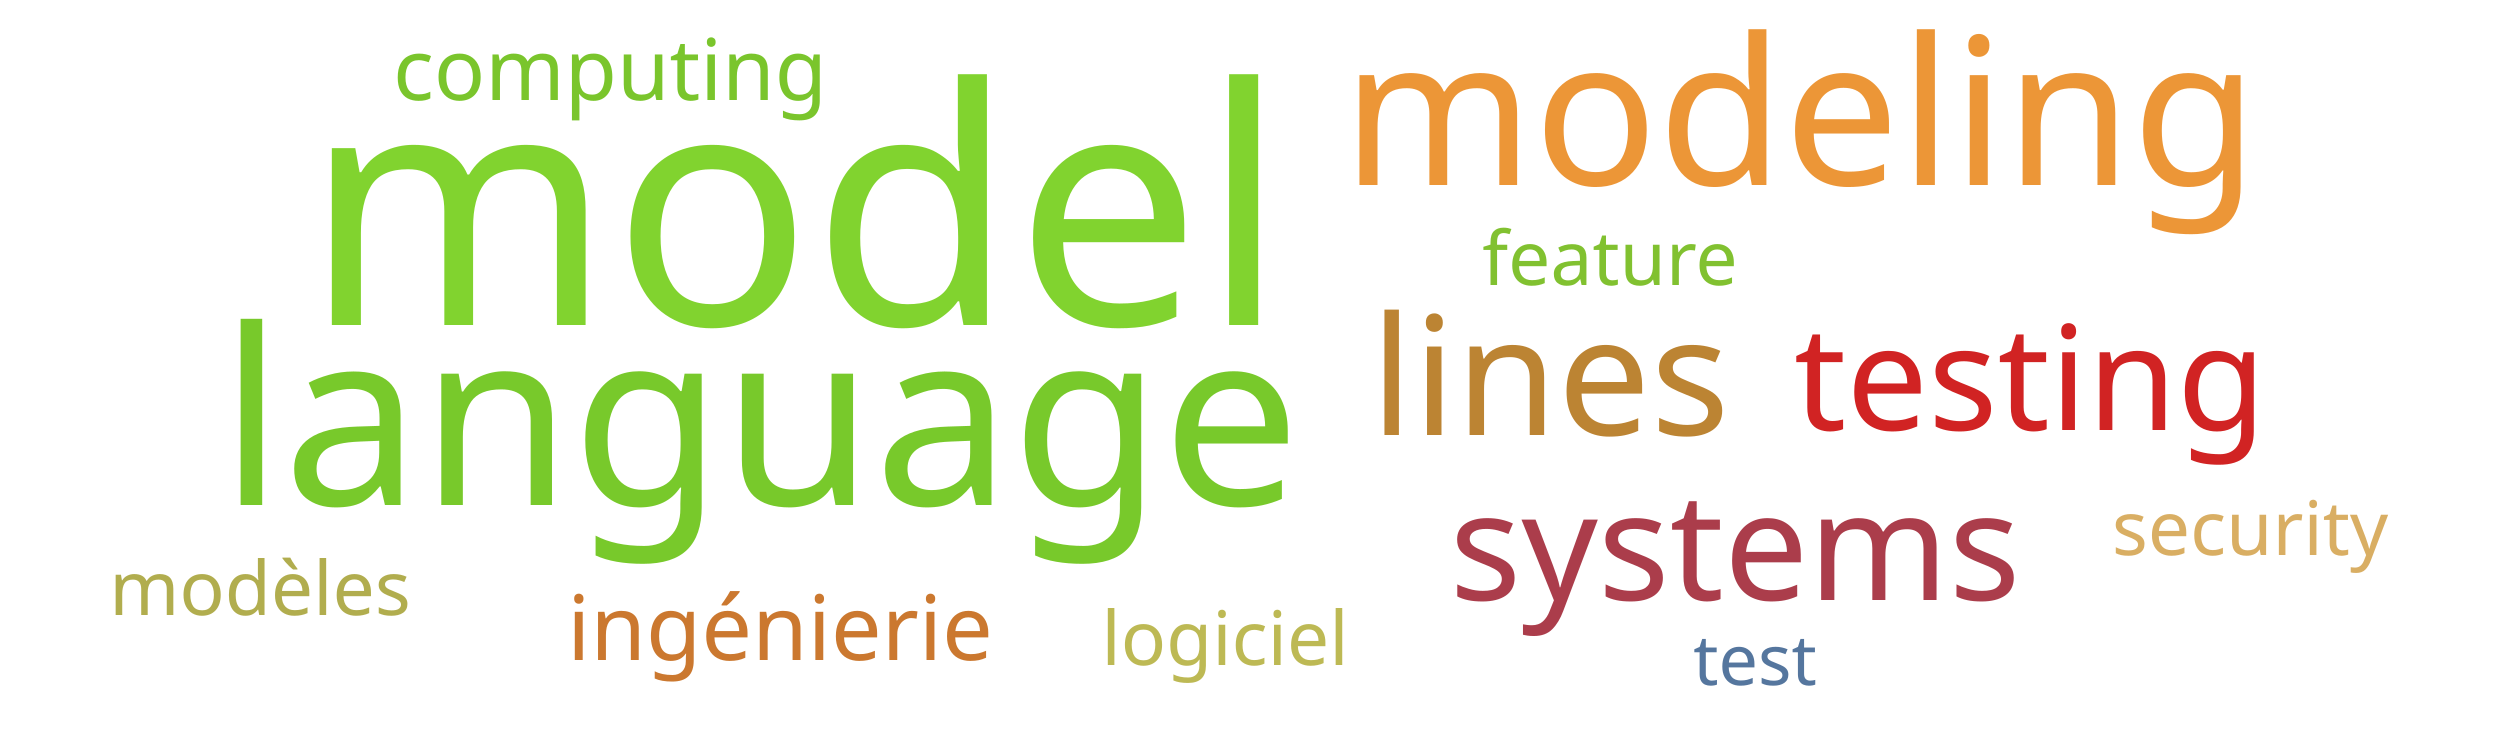
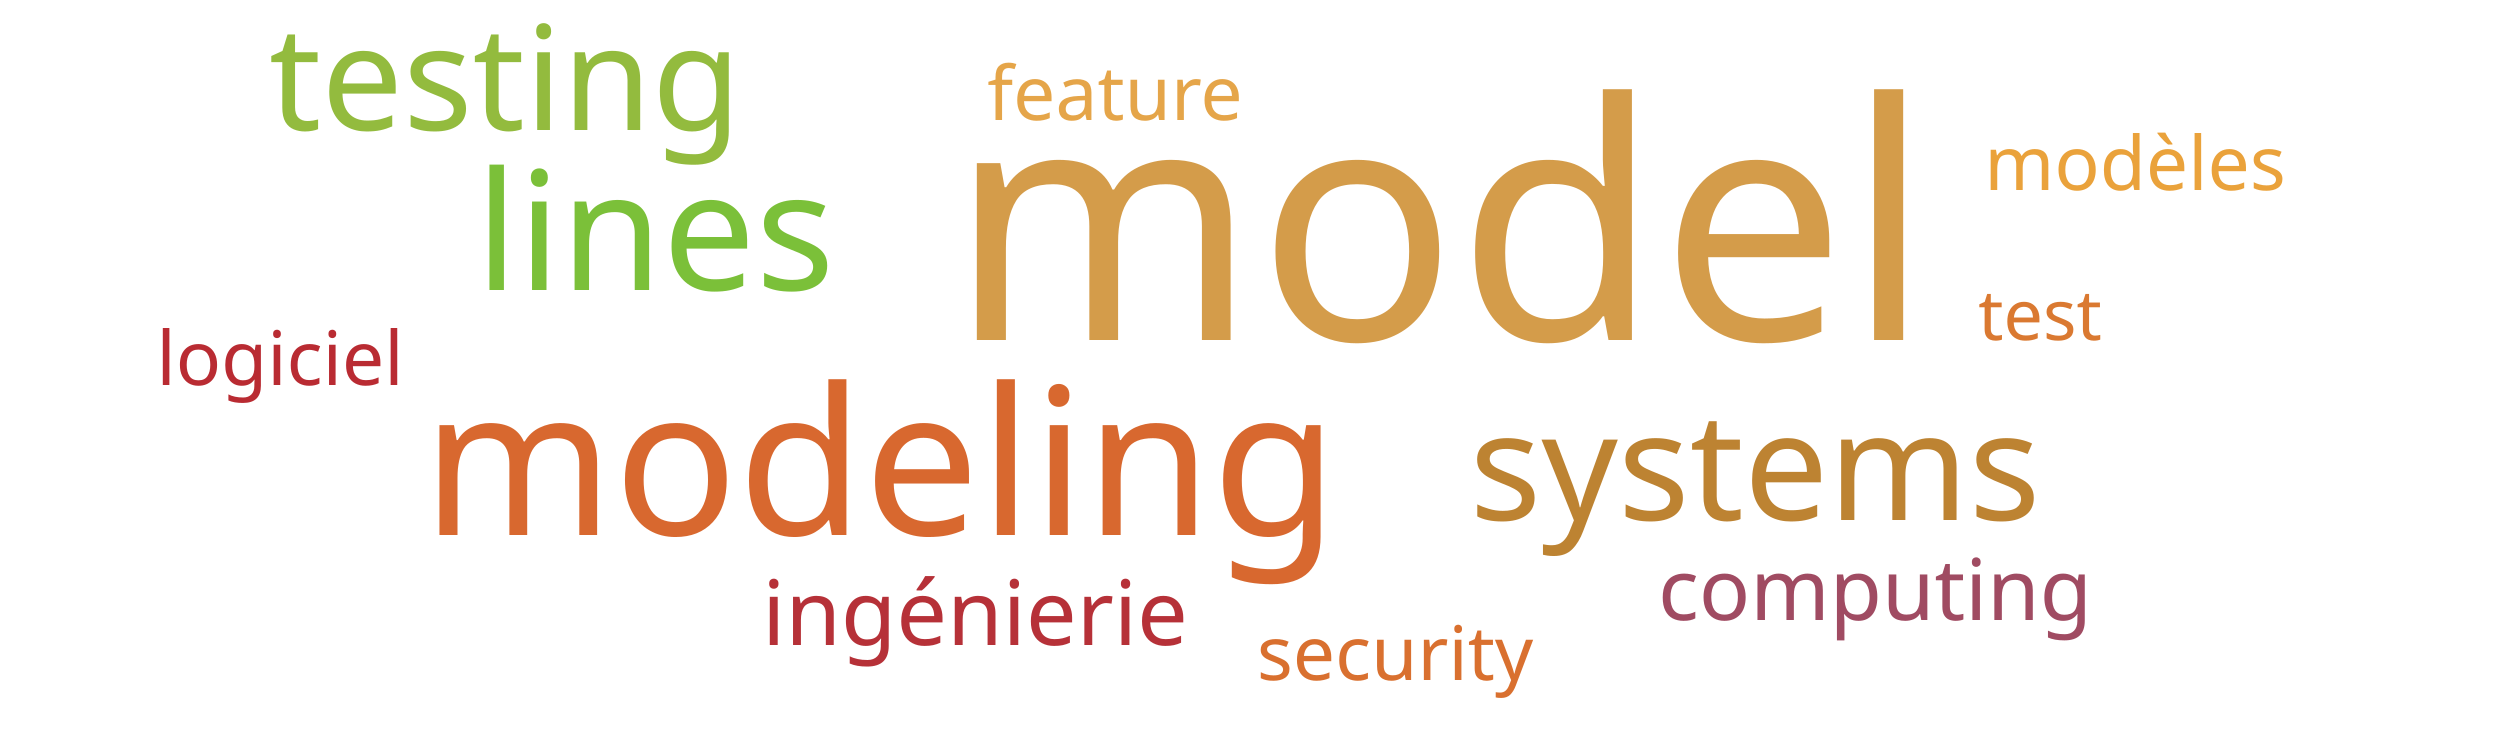
<svg xmlns="http://www.w3.org/2000/svg" width="500" height="150">
  <g transform="translate(250, 75)">
-     <text text-anchor="middle" style="font-family: Impact; font-size: 66px; fill: #81d32f" transform="translate(-91,-10)rotate(0)">model</text>
-     <text text-anchor="middle" style="font-family: Impact; font-size: 49px; fill: #78c92b" transform="translate(-98,26)rotate(0)">language</text>
-     <text text-anchor="middle" style="font-family: Impact; font-size: 41px; fill: #ec9637" transform="translate(110,-38)rotate(0)">modeling</text>
-     <text text-anchor="middle" style="font-family: Impact; font-size: 33px; fill: #bc8433" transform="translate(60,12)rotate(0)">lines</text>
-     <text text-anchor="middle" style="font-family: Impact; font-size: 30px; fill: #ab3d4b" transform="translate(97,45)rotate(0)">systems</text>
-     <text text-anchor="middle" style="font-family: Impact; font-size: 29px; fill: #d12323" transform="translate(156,11)rotate(0)">testing</text>
-     <text text-anchor="middle" style="font-family: Impact; font-size: 18px; fill: #cb782f" transform="translate(-94,57)rotate(0)">ingénierie</text>
-     <text text-anchor="middle" style="font-family: Impact; font-size: 17px; fill: #7ac52c" transform="translate(-128,-55)rotate(0)">computing</text>
-     <text text-anchor="middle" style="font-family: Impact; font-size: 15px; fill: #81c130" transform="translate(72,-18)rotate(0)">feature</text>
-     <text text-anchor="middle" style="font-family: Impact; font-size: 15px; fill: #d9ae63" transform="translate(200,36)rotate(0)">security</text>
-     <text text-anchor="middle" style="font-family: Impact; font-size: 15px; fill: #bdb954" transform="translate(-5,58)rotate(0)">logiciel</text>
-     <text text-anchor="middle" style="font-family: Impact; font-size: 15px; fill: #b1ad4e" transform="translate(-198,48)rotate(0)">modèles</text>
-     <text text-anchor="middle" style="font-family: Impact; font-size: 14px; fill: #55769e" transform="translate(101,62)rotate(0)">test</text>
+     <text text-anchor="middle" style="font-family: Impact; font-size: 66px; fill: #d49c4a" transform="translate(38,-7)rotate(0)">model</text>
+     <text text-anchor="middle" style="font-family: Impact; font-size: 41px; fill: #d8682f" transform="translate(-74,32)rotate(0)">modeling</text>
+     <text text-anchor="middle" style="font-family: Impact; font-size: 33px; fill: #7bc039" transform="translate(-119,-17)rotate(0)">lines</text>
+     <text text-anchor="middle" style="font-family: Impact; font-size: 30px; fill: #bd8332" transform="translate(101,29)rotate(0)">systems</text>
+     <text text-anchor="middle" style="font-family: Impact; font-size: 29px; fill: #93bb3e" transform="translate(-149,-49)rotate(0)">testing</text>
+     <text text-anchor="middle" style="font-family: Impact; font-size: 18px; fill: #b63138" transform="translate(-55,54)rotate(0)">ingénierie</text>
+     <text text-anchor="middle" style="font-family: Impact; font-size: 17px; fill: #a04b62" transform="translate(125,49)rotate(0)">computing</text>
+     <text text-anchor="middle" style="font-family: Impact; font-size: 15px; fill: #e5a549" transform="translate(-27,-51)rotate(0)">feature</text>
+     <text text-anchor="middle" style="font-family: Impact; font-size: 15px; fill: #d9702f" transform="translate(29,61)rotate(0)">security</text>
+     <text text-anchor="middle" style="font-family: Impact; font-size: 15px; fill: #b92b32" transform="translate(-194,2)rotate(0)">logiciel</text>
+     <text text-anchor="middle" style="font-family: Impact; font-size: 15px; fill: #eaa23b" transform="translate(177,-37)rotate(0)">modèles</text>
+     <text text-anchor="middle" style="font-family: Impact; font-size: 14px; fill: #da7931" transform="translate(158,-7)rotate(0)">test</text>
  </g>
</svg>
